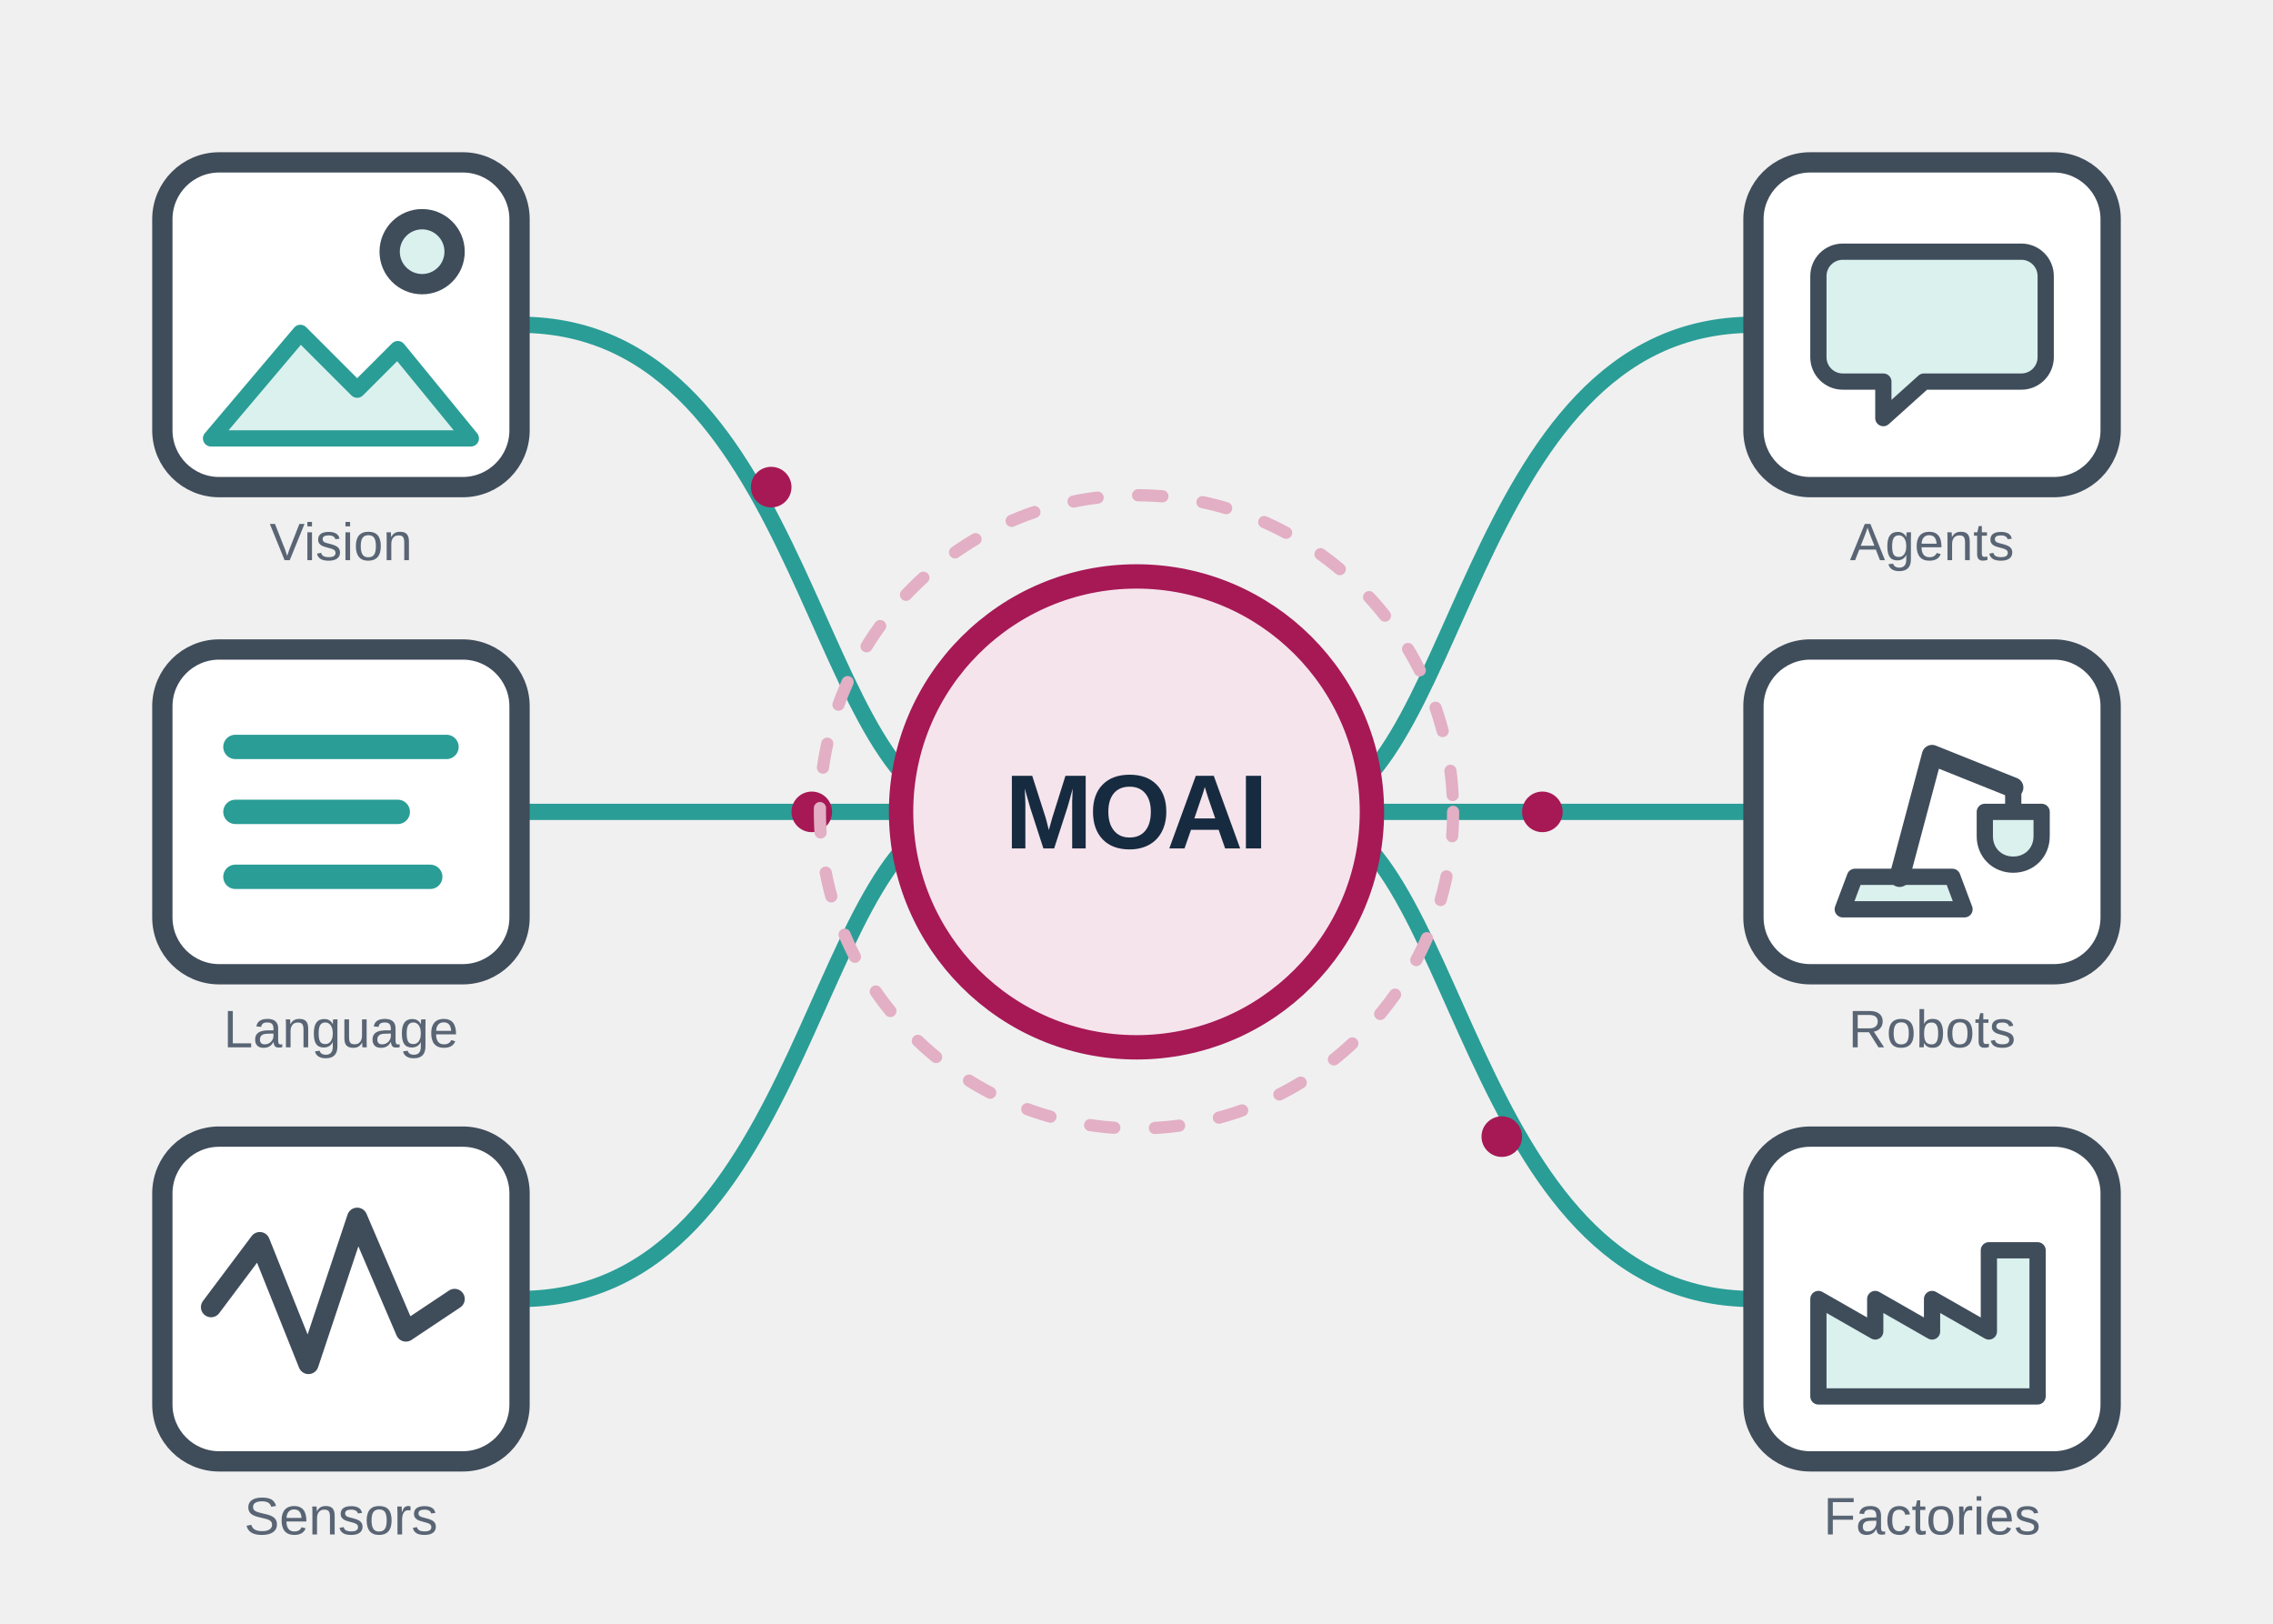
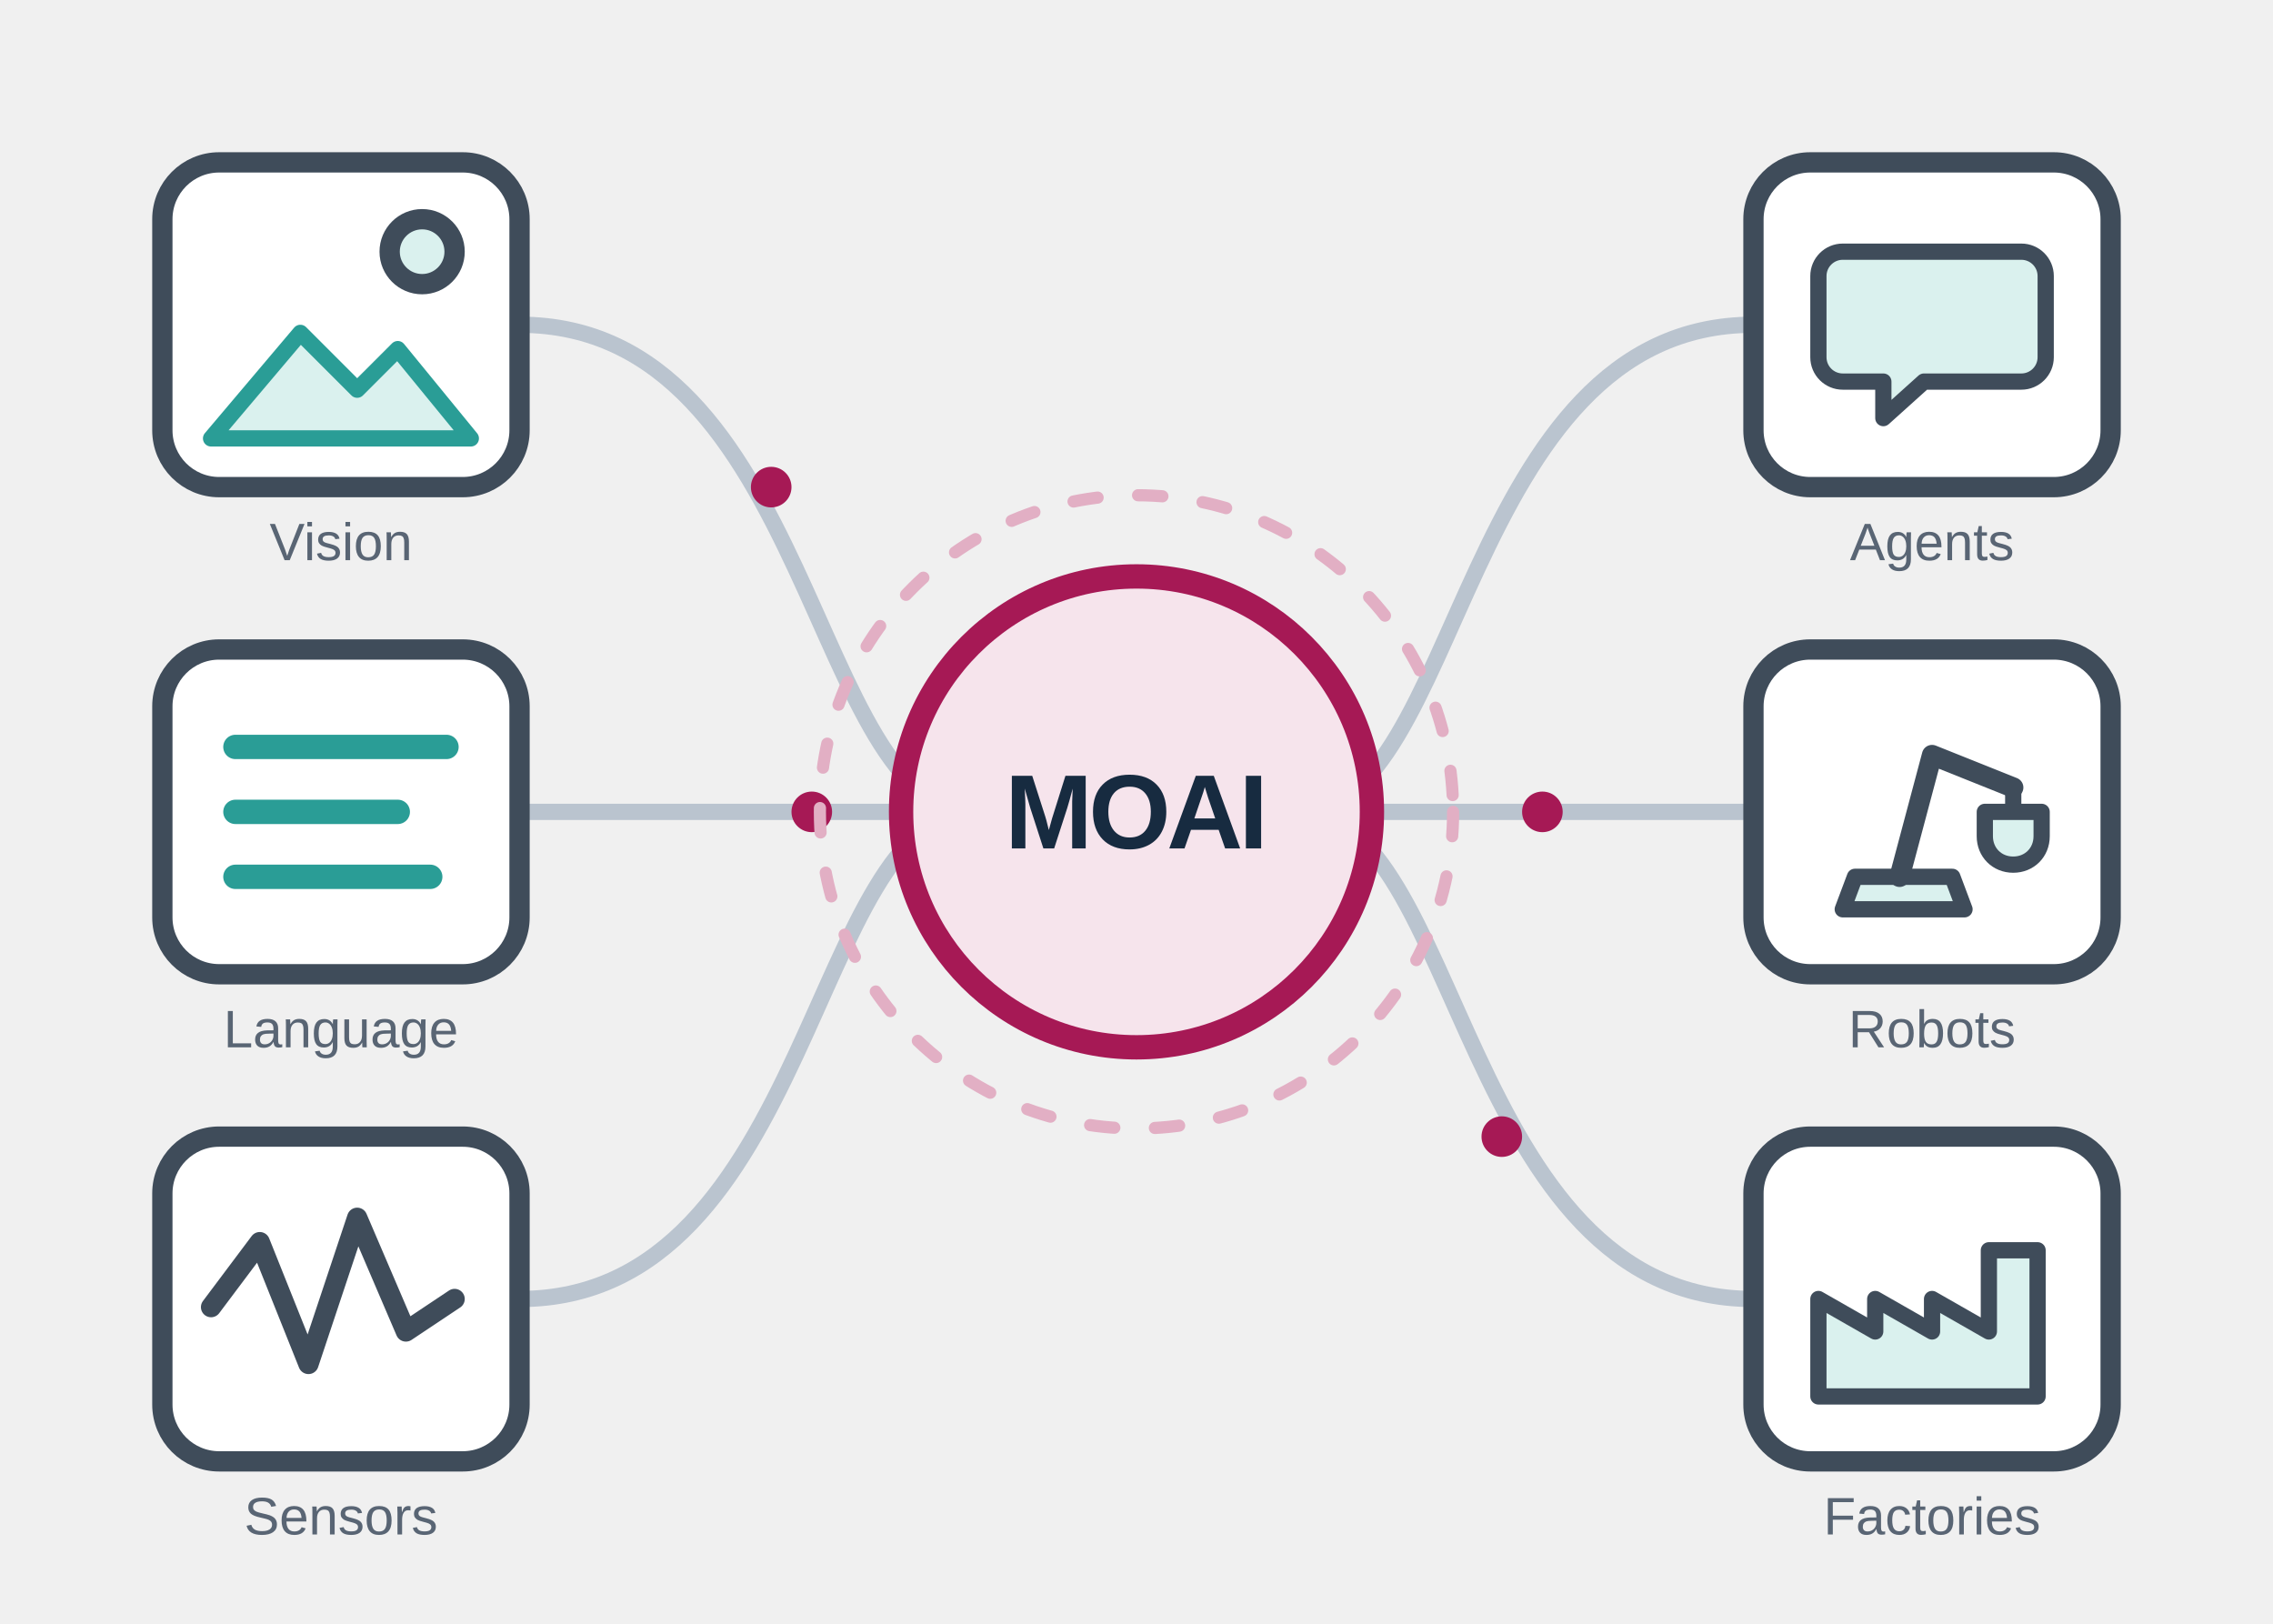
<svg xmlns="http://www.w3.org/2000/svg" viewBox="0 0 560 400" fill="none" stroke-linecap="round" stroke-linejoin="round" font-family="-apple-system, BlinkMacSystemFont, 'Segoe UI', Arial, sans-serif">
-   <g stroke="#2A9D96" stroke-width="4">
+   <g stroke="#BAC4CF" stroke-width="4">
    <path d="M128 80C200 80 200 200 240 200" />
    <path d="M128 200H240" />
    <path d="M128 320C200 320 200 200 240 200" />
    <path d="M320 200C360 200 360 80 432 80" />
    <path d="M320 200H432" />
    <path d="M320 200C360 200 360 320 432 320" />
  </g>
  <g fill="#A61955">
    <circle cx="190" cy="120" r="5" />
    <circle cx="200" cy="200" r="5" />
    <circle cx="370" cy="280" r="5" />
    <circle cx="380" cy="200" r="5" />
  </g>
  <g stroke="#3F4C5A" stroke-width="5">
    <rect x="40" y="40" width="88" height="80" rx="14" fill="#fff" />
    <path d="M52 108l22-26 14 14 10-10 18 22z" fill="#DAF1EE" stroke="#2A9D96" stroke-width="4" />
    <circle cx="104" cy="62" r="8" fill="#DAF1EE" />
    <rect x="40" y="160" width="88" height="80" rx="14" fill="#fff" />
    <path d="M58 184h52M58 200h40M58 216h48" stroke="#2A9D96" stroke-width="6" />
    <rect x="40" y="280" width="88" height="80" rx="14" fill="#fff" />
    <path d="M52 322l12-16 12 30 12-36 12 28 12-8" stroke-width="5" />
  </g>
  <circle cx="280" cy="200" r="58" fill="#F6E4EC" stroke="#A61955" stroke-width="6" />
  <circle cx="280" cy="200" r="78" stroke="#E2AFC4" stroke-width="3" stroke-dasharray="6 10" />
  <text x="280" y="209" text-anchor="middle" font-size="26" font-weight="700" fill="#172b40" stroke="none" letter-spacing="-1">MOAI</text>
  <g stroke="#3F4C5A" stroke-width="5">
    <rect x="432" y="40" width="88" height="80" rx="14" fill="#fff" />
    <path d="M454 62h44a6 6 0 0 1 6 6v20a6 6 0 0 1-6 6h-24l-10 9v-9h-10a6 6 0 0 1-6-6V68a6 6 0 0 1 6-6z" fill="#DAF1EE" stroke-width="4" />
    <rect x="432" y="160" width="88" height="80" rx="14" fill="#fff" />
    <path d="M454 224h30l-3-8h-24z" fill="#DAF1EE" stroke-width="4" />
    <path d="M468 216l8-30 20 8" stroke-width="5" />
    <path d="M496 194v6m-7 0h14v6c0 4-3 7-7 7s-7-3-7-7z" fill="#DAF1EE" stroke-width="4" />
    <rect x="432" y="280" width="88" height="80" rx="14" fill="#fff" />
    <path d="M448 344v-24l14 8v-8l14 8v-8l14 8v-20h12v36z" fill="#DAF1EE" stroke-width="4" />
  </g>
  <g font-size="13" fill="#596574" stroke="none" text-anchor="middle">
    <text x="84" y="138">Vision</text>
    <text x="84" y="258">Language</text>
    <text x="84" y="378">Sensors</text>
    <text x="476" y="138">Agents</text>
    <text x="476" y="258">Robots</text>
    <text x="476" y="378">Factories</text>
  </g>
</svg>
